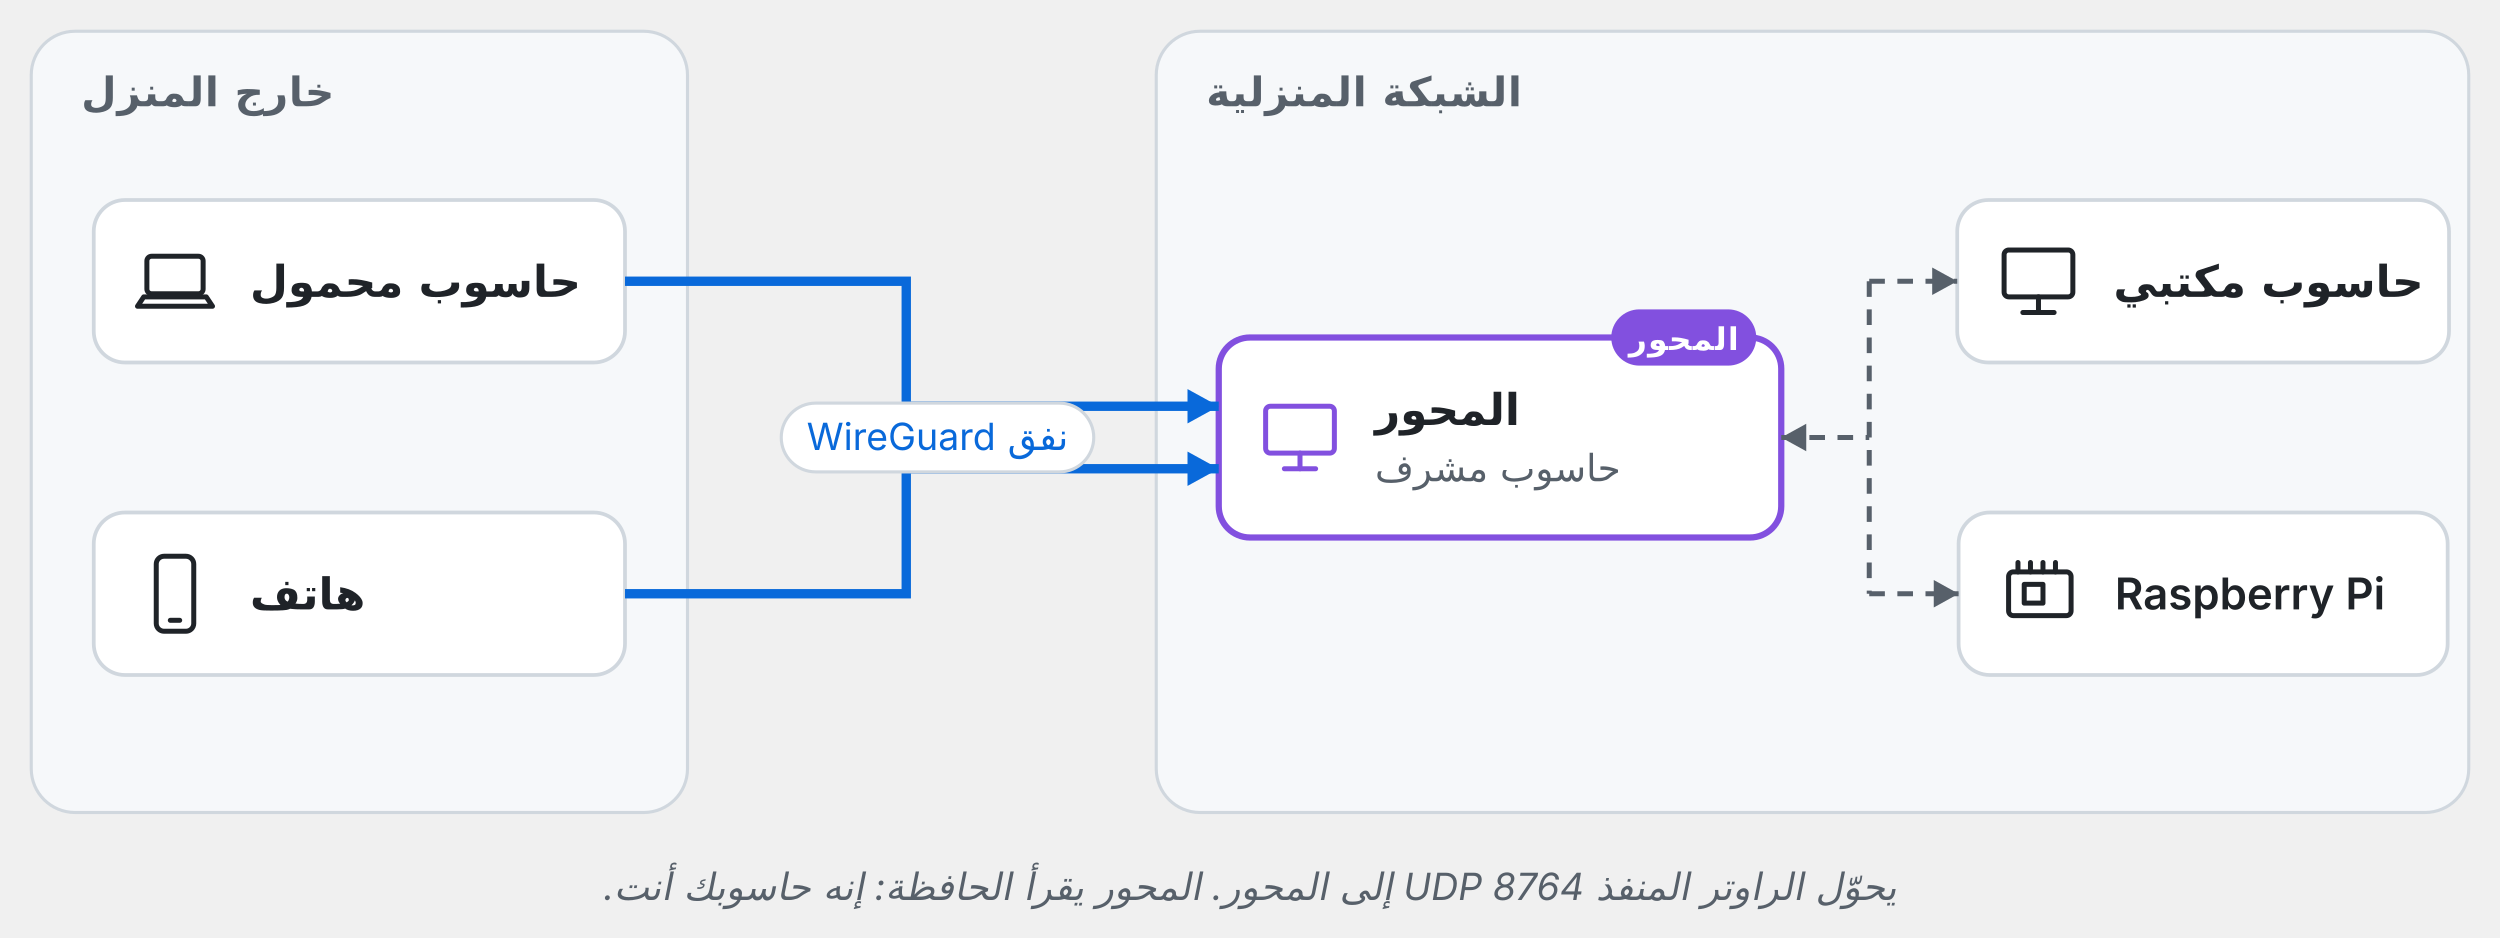
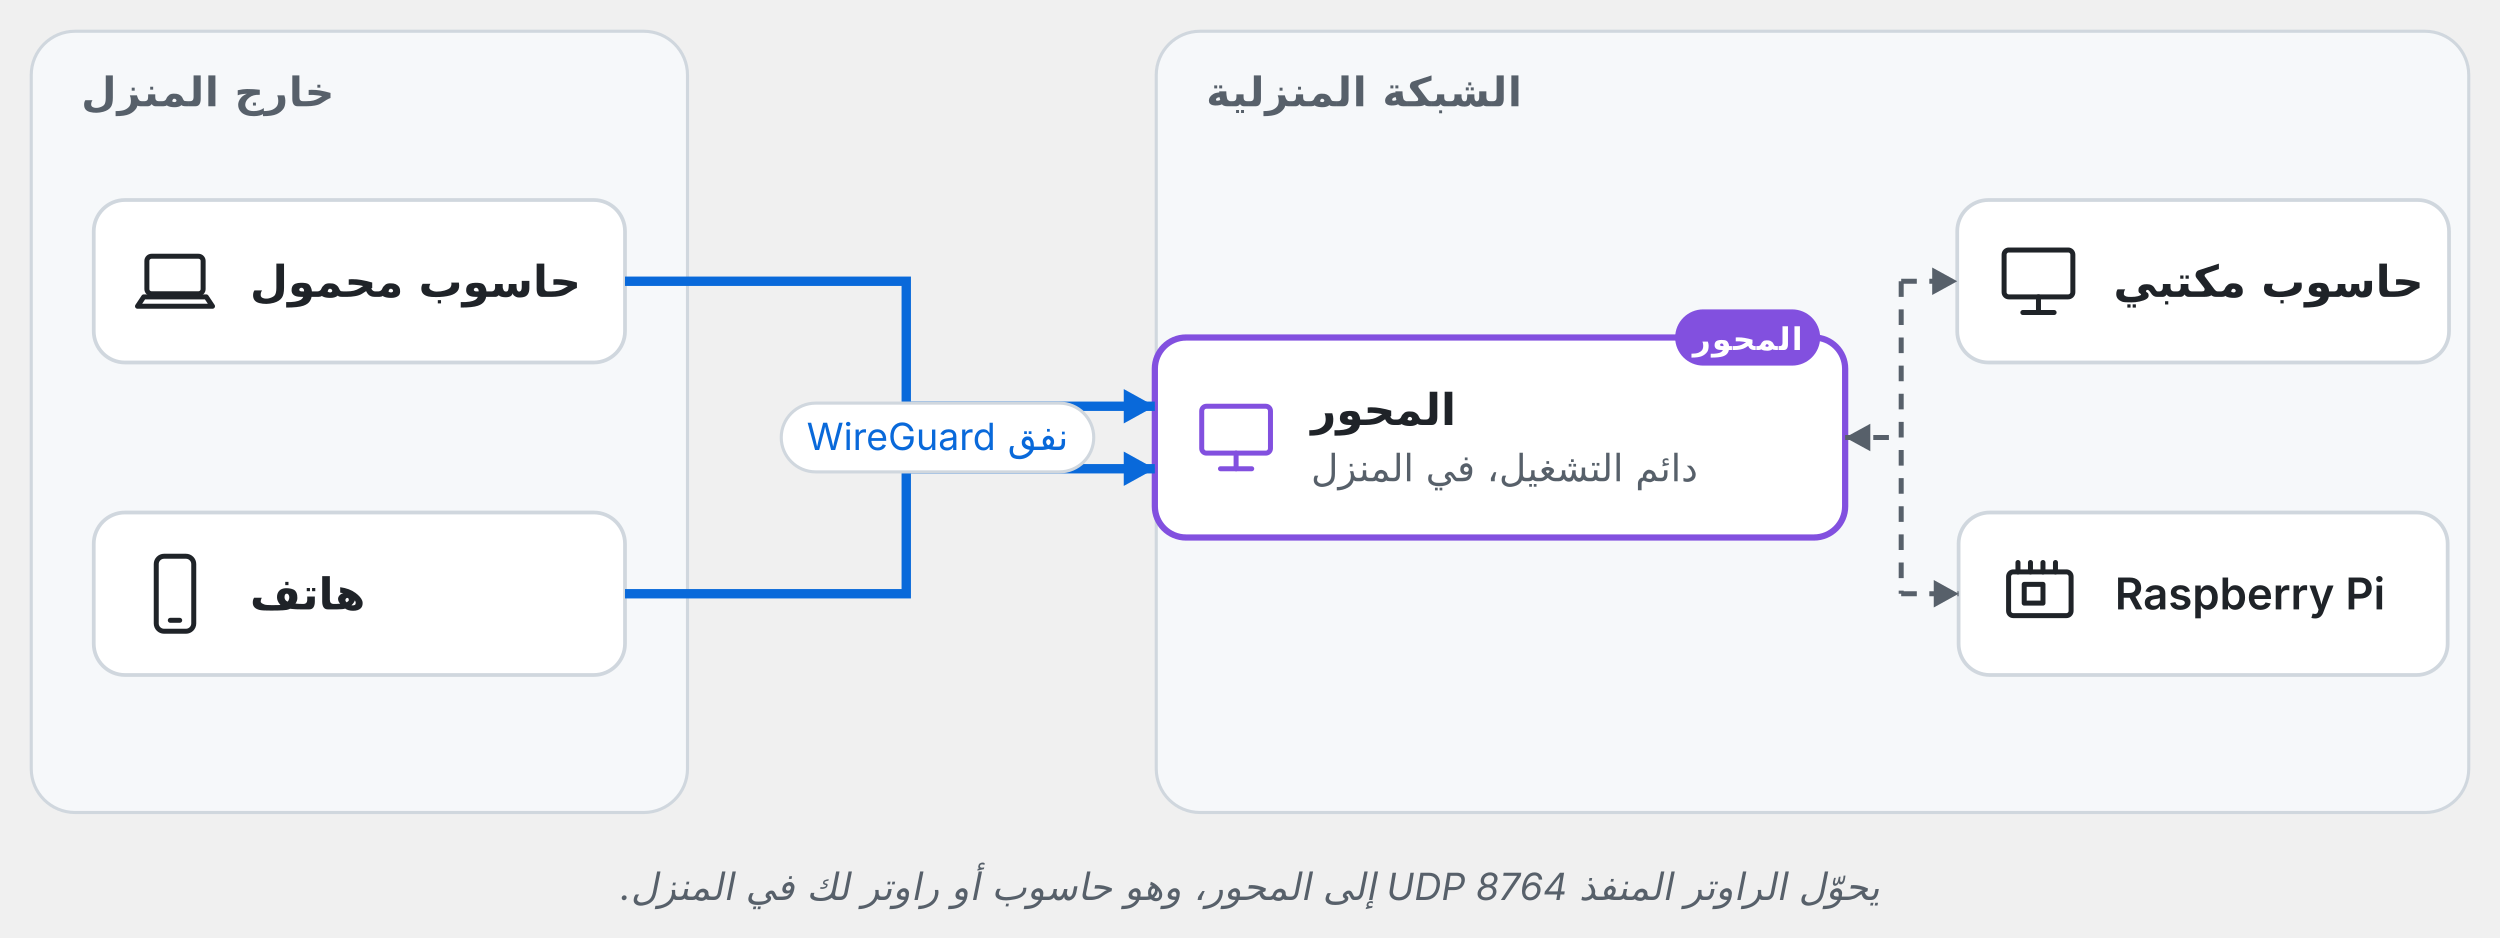
<svg xmlns="http://www.w3.org/2000/svg" lang="ar" width="800" height="300" viewBox="0 0 800 300" role="img" aria-label="خارج المنزل تصل الأجهزة إلى المحور عبر نفق WireGuard الخاص بالمجموعة">
  <style>
  .bg { fill: none; }
  .zone { fill: #f6f8fa; stroke: #d0d7de; stroke-width: 1; }
  .zone-t { fill: #57606a; font: 600 13px system-ui, -apple-system, 'Segoe UI', sans-serif; letter-spacing: .02em; }
  .card { fill: #ffffff; stroke: #d0d7de; stroke-width: 1.2; }
  .card.key { stroke: #8250df; stroke-width: 2; }
  .card.srv { fill: #fff8c5; stroke: #d4a72c; }
  .t { fill: #1f2328; font: 600 14px system-ui, -apple-system, 'Segoe UI', sans-serif; }
  .s { fill: #57606a; font: 12px system-ui, -apple-system, 'Segoe UI', sans-serif; }
  .ic { fill: none; stroke: #1f2328; stroke-width: 1.6; stroke-linecap: round; stroke-linejoin: round; }
  .key .ic, .ic.key { stroke: #8250df; }
  .badge { fill: #8250df; }
  .badge-t { fill: #ffffff; font: 600 10px system-ui, -apple-system, 'Segoe UI', sans-serif; letter-spacing: .04em; }
  .e-tunnel { fill: none; stroke: #0969da; stroke-width: 3; }
  .e-home { fill: none; stroke: #57606a; stroke-width: 1.6; stroke-dasharray: 5 4; }
  .e-pair { fill: none; stroke: #8250df; stroke-width: 1.8; }
  .e-e2e { fill: none; stroke: #1a7f37; stroke-width: 1.8; stroke-dasharray: 2 4; stroke-linecap: round; }
  .a-tunnel { fill: #0969da; } .a-home { fill: #57606a; } .a-pair { fill: #8250df; } .a-e2e { fill: #1a7f37; }
  .lbl-bg { fill: #ffffff; stroke: #d0d7de; stroke-width: 1; }
  .lbl { fill: #1f2328; font: 12px system-ui, -apple-system, 'Segoe UI', sans-serif; }
  .lbl.tunnel { fill: #0969da; } .lbl.pair { fill: #8250df; } .lbl.e2e { fill: #1a7f37; }
  .note { fill: #57606a; font: italic 12px system-ui, -apple-system, 'Segoe UI', sans-serif; }
  @media (prefers-color-scheme: dark) {
    .zone { fill: #161b22; stroke: #30363d; }
    .zone-t, .s, .note { fill: #8b949e; }
    .card { fill: #0d1117; stroke: #3d444d; }
    .card.key { stroke: #a371f7; }
    .card.srv { fill: #272115; stroke: #9e6a03; }
    .t, .lbl { fill: #e6edf3; }
    .ic { stroke: #e6edf3; }
    .key .ic, .ic.key { stroke: #a371f7; }
    .badge { fill: #a371f7; }
    .badge-t { fill: #0d1117; }
    .e-tunnel { stroke: #4493f8; } .a-tunnel { fill: #4493f8; } .lbl.tunnel { fill: #4493f8; }
    .e-home { stroke: #8b949e; } .a-home { fill: #8b949e; }
    .e-pair { stroke: #a371f7; } .a-pair { fill: #a371f7; } .lbl.pair { fill: #a371f7; }
    .e-e2e { stroke: #3fb950; } .a-e2e { fill: #3fb950; } .lbl.e2e { fill: #3fb950; }
    .lbl-bg { fill: #0d1117; stroke: #3d444d; }
  }
</style>
  <rect class="zone" x="10" y="10" width="210" height="250" rx="14" />
  <text class="zone-t" x="26" y="34" direction="rtl" text-anchor="end">خارج المنزل</text>
  <rect class="zone" x="370" y="10" width="420" height="250" rx="14" />
  <text class="zone-t" x="386" y="34" direction="rtl" text-anchor="end">الشبكة المنزلية</text>
  <g class="">
    <rect class="card " x="30.0" y="64.0" width="170" height="52" rx="10" />
    <g transform="translate(42.0,76)" class="ic">
      <rect x="5" y="6" width="18" height="12" rx="1.5" />
      <path d="M2 22h24l-2 -3H4z" />
    </g>
    <text class="t" x="80.0" y="95" direction="rtl" text-anchor="end">حاسوب محمول</text>
  </g>
  <g class="">
    <rect class="card " x="30.0" y="164.0" width="170" height="52" rx="10" />
    <g transform="translate(42.0,176)" class="ic">
      <rect x="8" y="2" width="12" height="24" rx="2.5" />
      <line x1="12.5" y1="22.5" x2="15.5" y2="22.5" />
    </g>
    <text class="t" x="80.0" y="195" direction="rtl" text-anchor="end">هاتف</text>
  </g>
  <g class="key">
-     <rect class="card key" x="390.0" y="108.0" width="180" height="64" rx="10" />
-     <g transform="translate(402.0,126)" class="ic">
+     <rect class="card key" x="369.55" y="108.0" width="220.9" height="64" rx="10" />
+     <g transform="translate(381.55,126)" class="ic">
      <rect x="3" y="4" width="22" height="15" rx="1.5" />
      <line x1="14" y1="19" x2="14" y2="24" />
      <line x1="9" y1="24" x2="19" y2="24" />
    </g>
-     <text class="t" x="440.0" y="136" direction="rtl" text-anchor="end">المحور</text>
-     <text class="s" x="440.0" y="154" direction="rtl" text-anchor="end">حاسوب مشرف</text>
-     <rect class="badge" x="515.6" y="99.0" width="46.4" height="18" rx="9" />
-     <text class="badge-t" x="538.8" y="112.0" text-anchor="middle" direction="rtl">المحور</text>
+     <text class="t" x="419.55" y="136" direction="rtl" text-anchor="end">المحور</text>
+     <text class="s" x="419.55" y="154" direction="rtl" text-anchor="end">دائم التشغيل، في المنزل</text>
+     <rect class="badge" x="536.05" y="99.0" width="46.4" height="18" rx="9" />
+     <text class="badge-t" x="559.25" y="112.0" text-anchor="middle" direction="rtl">المحور</text>
  </g>
  <g class="">
    <rect class="card " x="626.312" y="64.0" width="157.375" height="52" rx="10" />
    <g transform="translate(638.3125,76)" class="ic">
      <rect x="3" y="4" width="22" height="15" rx="1.5" />
      <line x1="14" y1="19" x2="14" y2="24" />
      <line x1="9" y1="24" x2="19" y2="24" />
    </g>
    <text class="t" x="676.312" y="95" direction="rtl" text-anchor="end">حاسوب مكتبي</text>
  </g>
  <g class="">
    <rect class="card " x="626.75" y="164.0" width="156.5" height="52" rx="10" />
    <g transform="translate(638.75,176)" class="ic">
      <rect x="4" y="7" width="20" height="14" rx="1.5" />
      <rect x="9" y="11" width="6" height="6" />
      <line x1="7" y1="4" x2="7" y2="7" />
      <line x1="11" y1="4" x2="11" y2="7" />
      <line x1="15" y1="4" x2="15" y2="7" />
      <line x1="19" y1="4" x2="19" y2="7" />
    </g>
    <text class="t" x="676.75" y="195" direction="rtl" text-anchor="end">Raspberry Pi</text>
  </g>
-   <path class="e-tunnel" d="M200.0,90.0 L290,90 L290,130 L390.0,130" />
-   <path class="a-tunnel" d="M390.0,130 L380.0,124.5 L380.0,135.5z" />
-   <path class="e-tunnel" d="M200.0,190.0 L290,190 L290,150 L390.0,150" />
-   <path class="a-tunnel" d="M390.0,150 L380.0,144.5 L380.0,155.5z" />
-   <path class="e-home" d="M570.0,140.0 L598.156,140" />
-   <path class="a-home" d="M570.0,140.0 L578.0,144.4 L578.0,135.6z" />
-   <path class="e-home" d="M598.156,90 L598.156,190" />
-   <path class="e-home" d="M598.156,90 L626.312,90.0" />
+   <path class="e-tunnel" d="M200.0,90.0 L290,90 L290,130 L369.55,130" />
+   <path class="a-tunnel" d="M369.55,130 L359.6,124.5 L359.6,135.5z" />
+   <path class="e-tunnel" d="M200.0,190.0 L290,190 L290,150 L369.55,150" />
+   <path class="a-tunnel" d="M369.55,150 L359.6,144.5 L359.6,155.5z" />
+   <path class="e-home" d="M590.45,140.0 L608.381,140" />
+   <path class="a-home" d="M590.45,140.0 L598.5,144.4 L598.5,135.6z" />
+   <path class="e-home" d="M608.381,90 L608.381,190" />
+   <path class="e-home" d="M608.381,90 L626.312,90.0" />
  <path class="a-home" d="M626.312,90.0 L618.3,85.6 L618.3,94.4z" />
-   <path class="e-home" d="M598.156,190 L626.75,190.0" />
+   <path class="e-home" d="M608.381,190 L626.75,190.0" />
  <path class="a-home" d="M626.75,190.0 L618.8,185.6 L618.8,194.4z" />
-   <text class="note" x="400" y="288" text-anchor="middle" direction="rtl">يحوّل الراوتر المنفذ UDP 8764 إلى المحور. المحور يقرأ الحافظة: إنه حاسوبك أنت.</text>
+   <text class="note" x="400" y="288" text-anchor="middle" direction="rtl">يحوّل الراوتر المنفذ UDP 8764 إلى المحور، وهو حاسوب أو راوتر لك في المنزل.</text>
  <rect class="lbl-bg" x="250.0" y="129.0" width="100.0" height="22" rx="11.0" />
  <text class="lbl tunnel" x="300" y="144.0" text-anchor="middle" direction="rtl">نفق WireGuard</text>
</svg>
